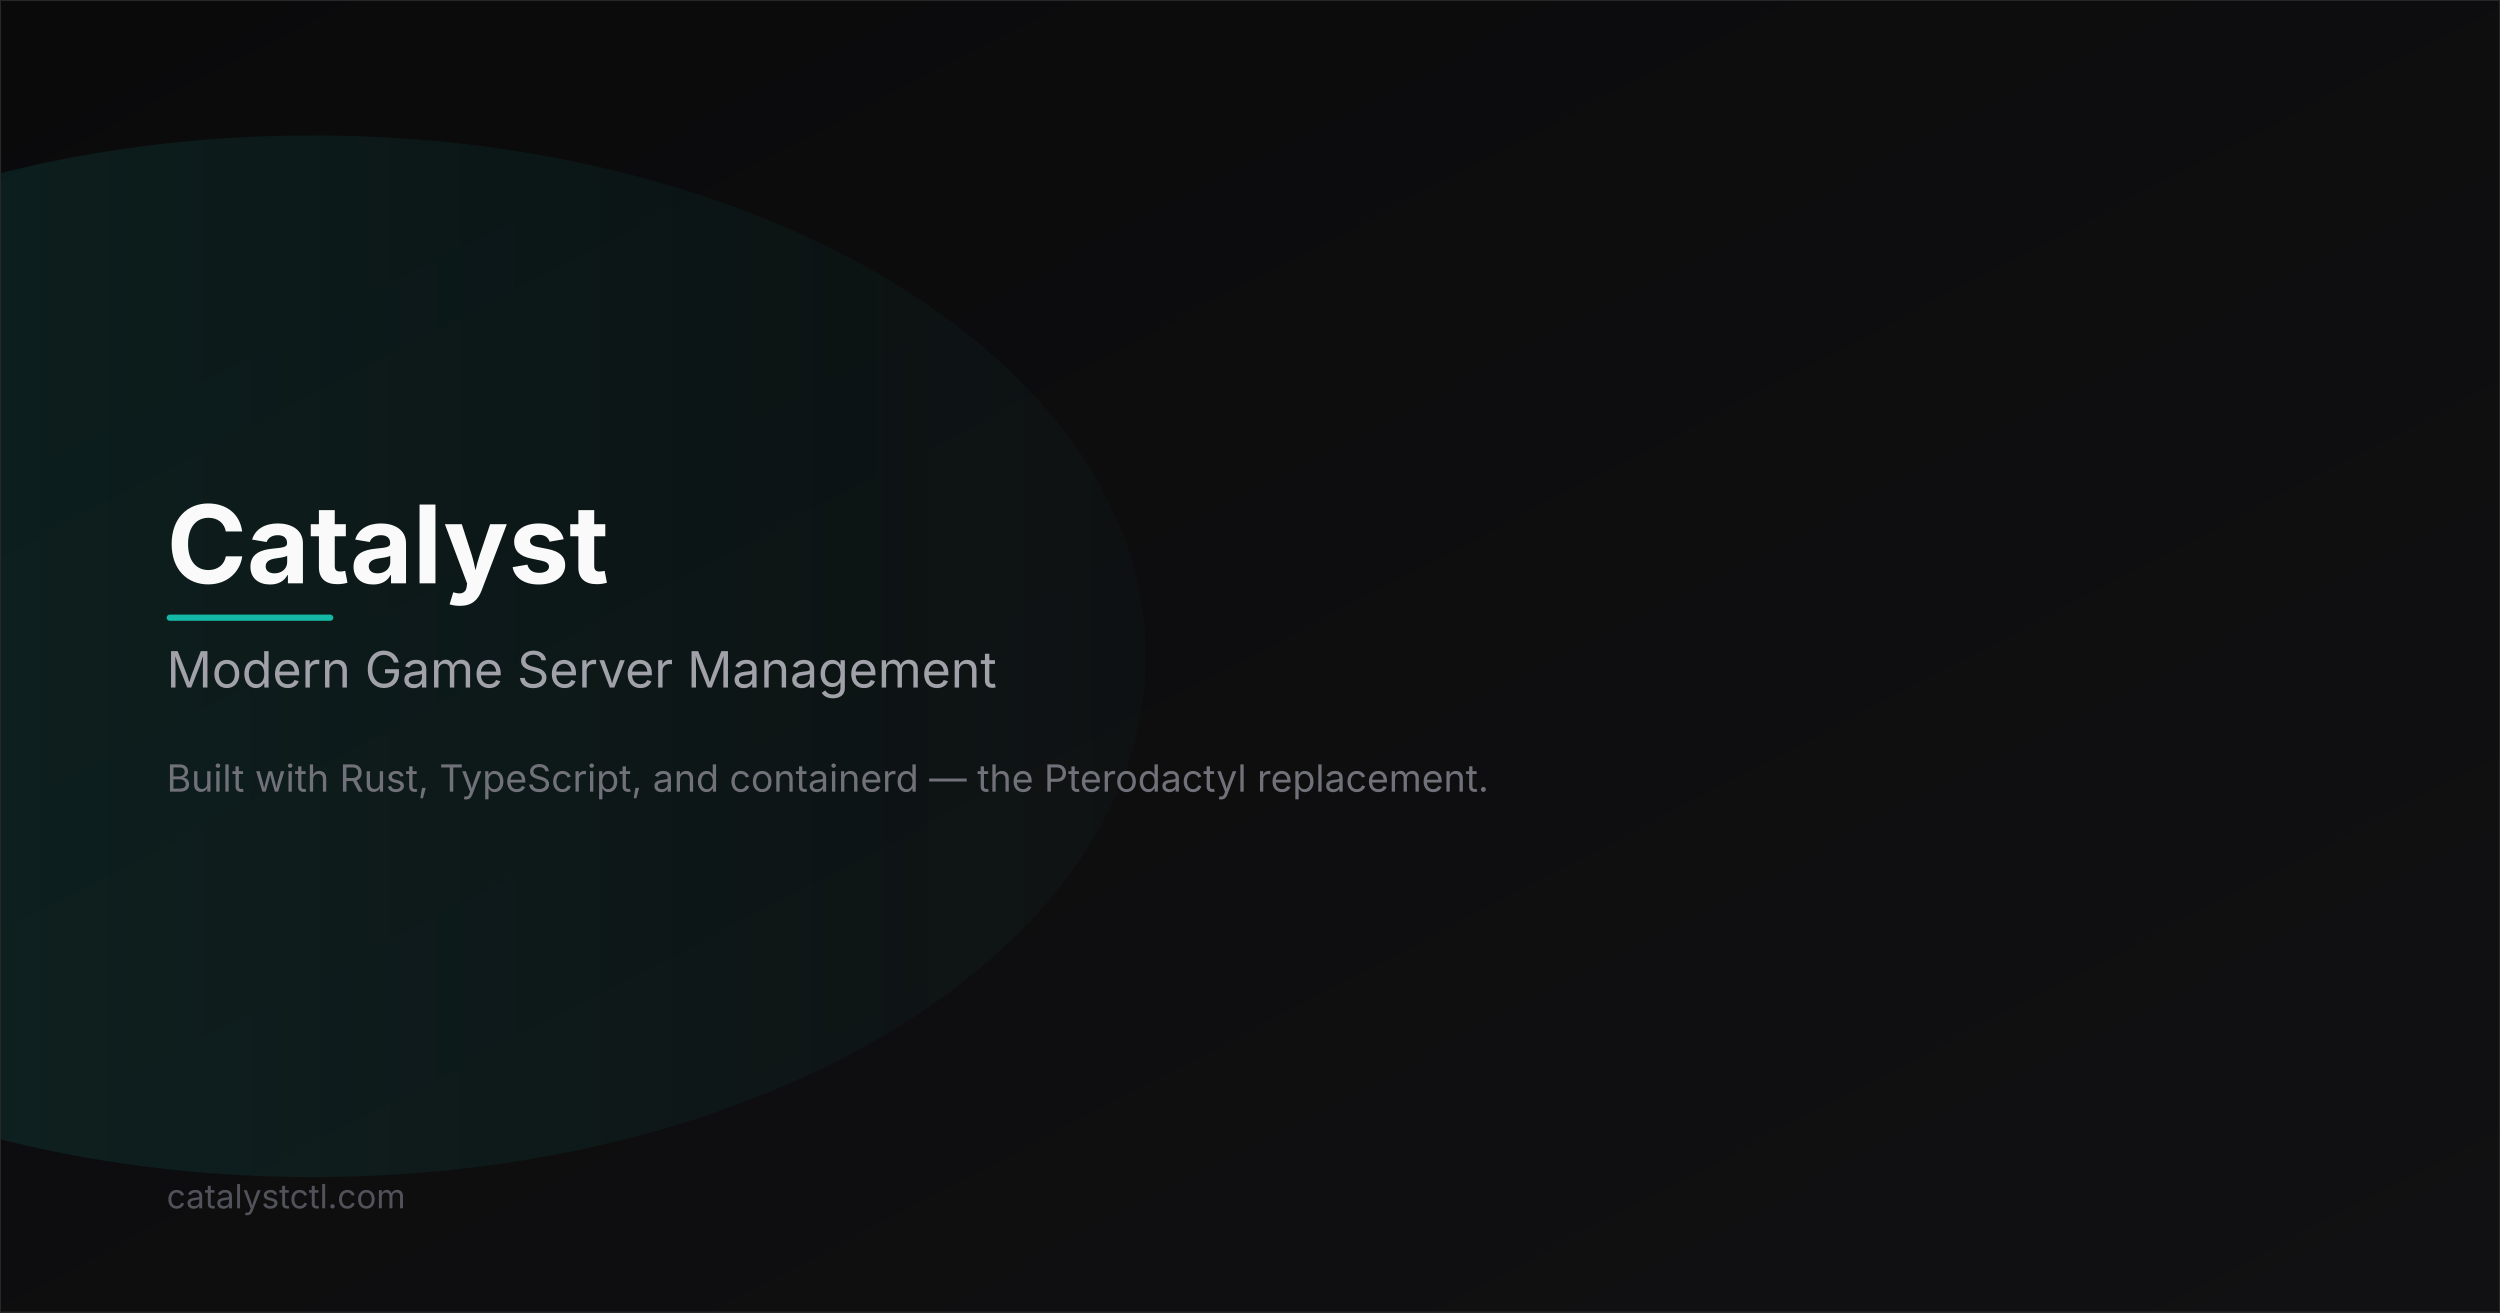
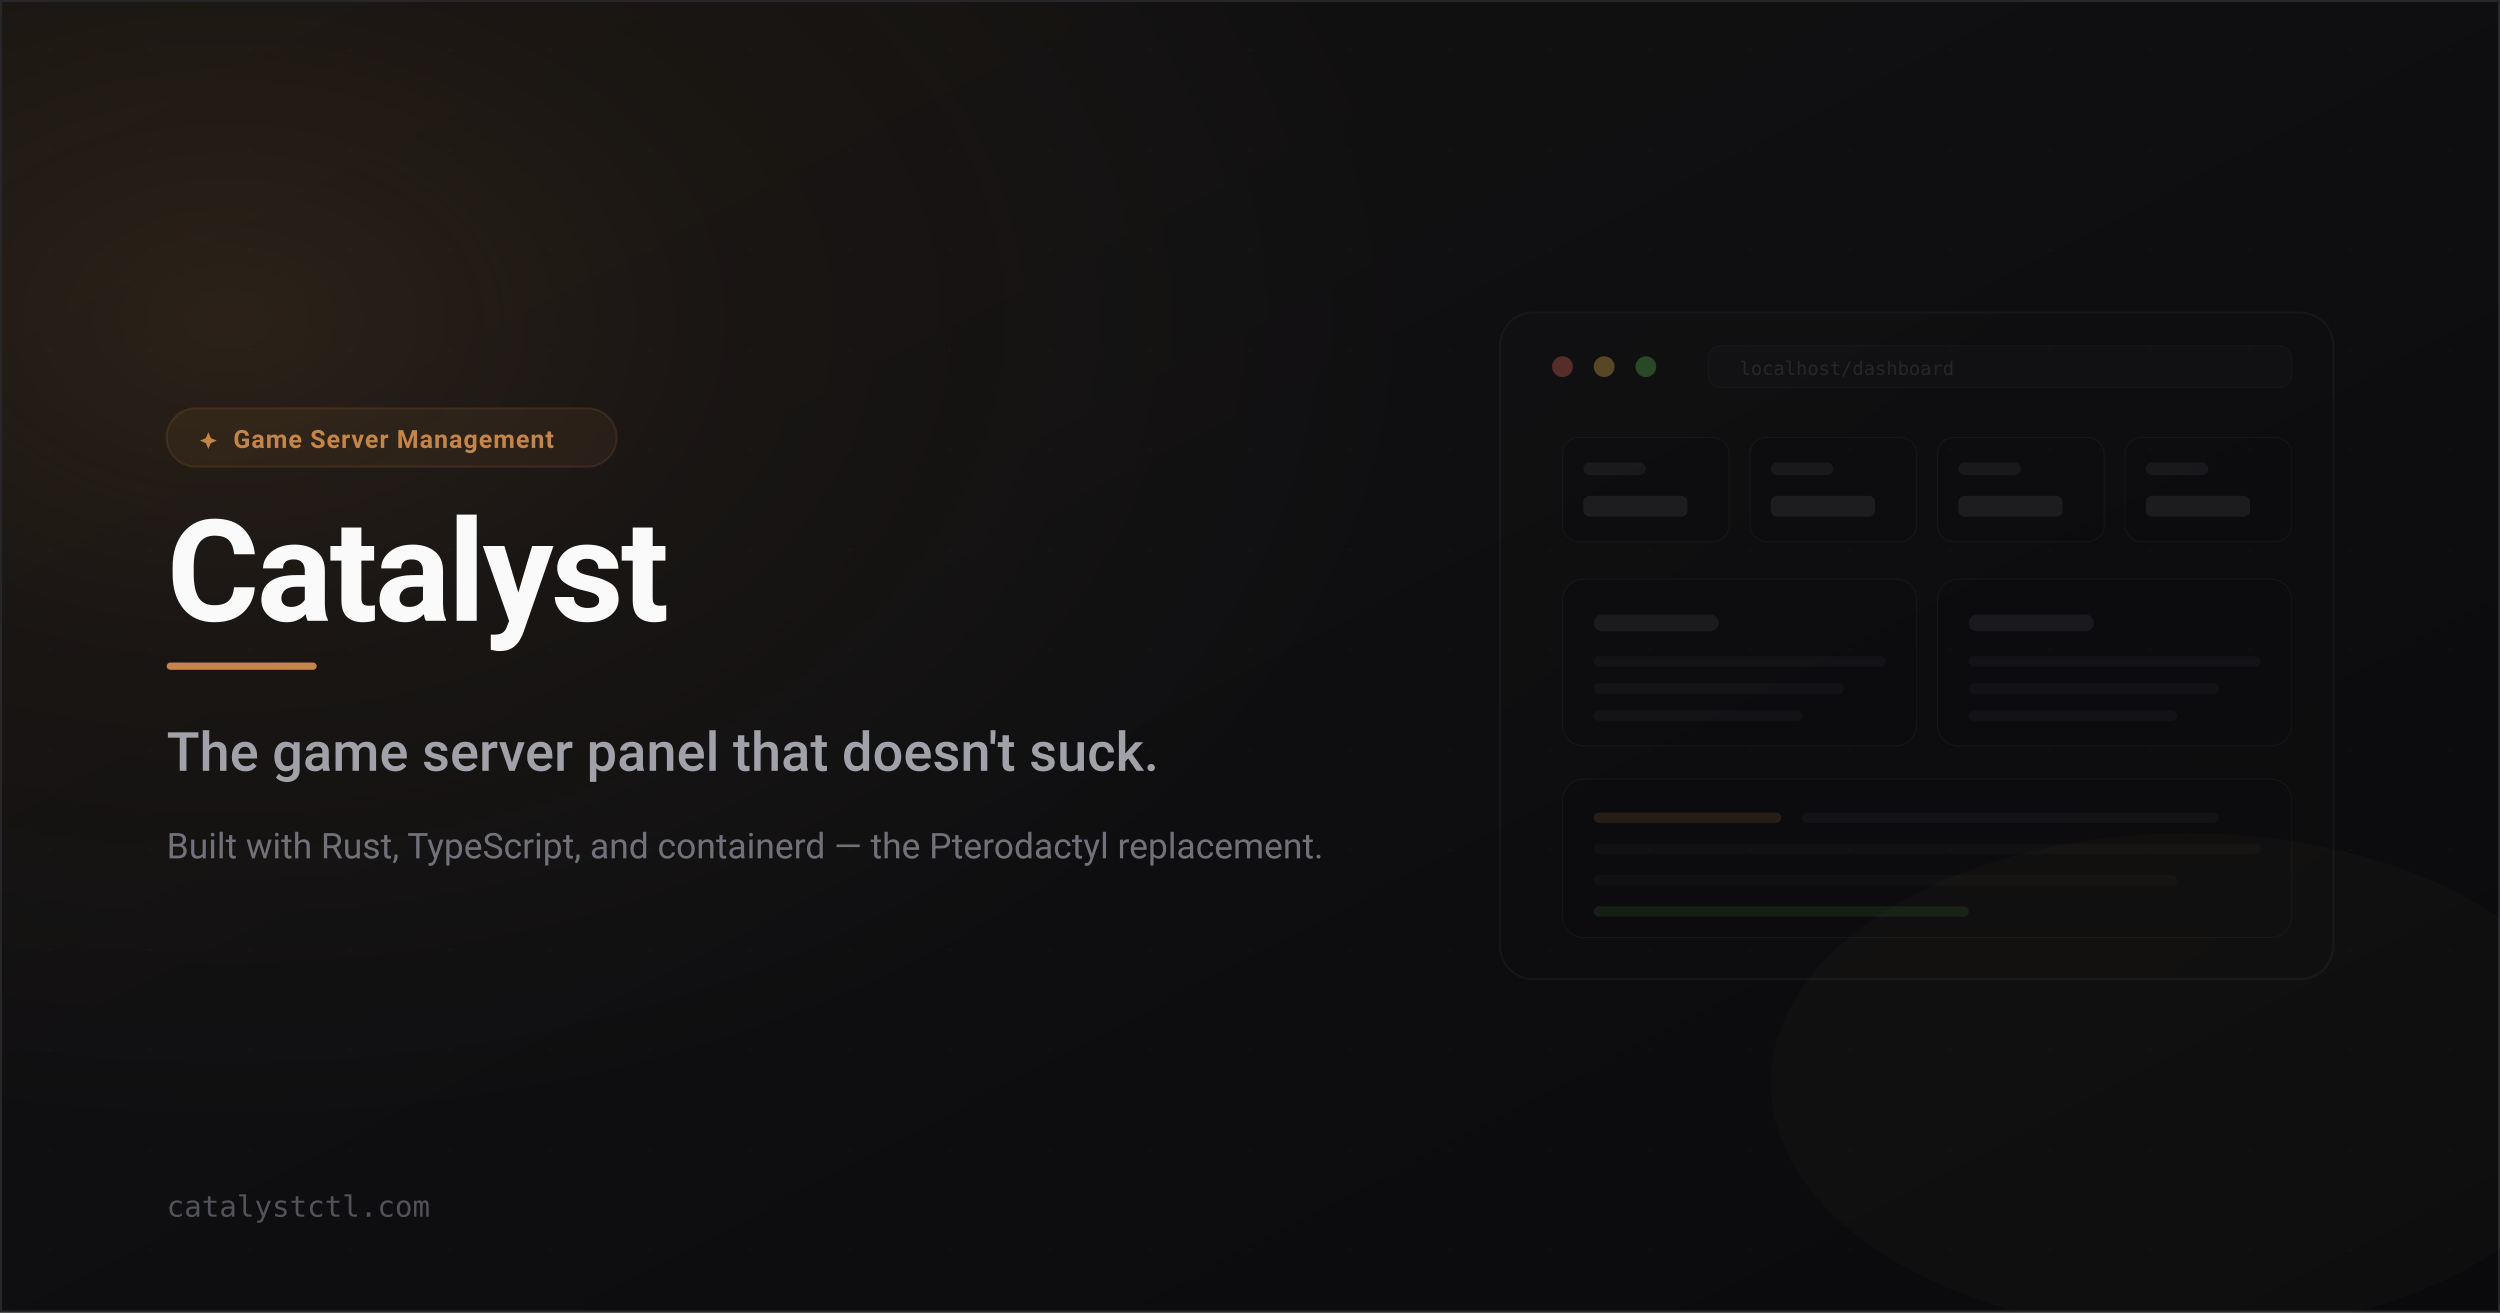
<svg xmlns="http://www.w3.org/2000/svg" width="1200" height="630">
  <defs>
    <linearGradient id="bg" x1="0%" y1="0%" x2="100%" y2="100%">
-       <stop offset="0%" style="stop-color:#0a0a0b" />
-       <stop offset="100%" style="stop-color:#111113" />
+       <stop offset="0%" stop-color="#141210" />
+       <stop offset="45%" stop-color="#0f0f11" />
+       <stop offset="100%" stop-color="#0a0a0c" />
    </linearGradient>
-     <linearGradient id="accent" x1="0%" y1="0%" x2="100%" y2="0%">
-       <stop offset="0%" style="stop-color:#14b8a6;stop-opacity:0.15" />
-       <stop offset="100%" style="stop-color:#14b8a6;stop-opacity:0.02" />
+     <radialGradient id="glow" cx="30%" cy="35%" r="55%" fx="30%" fy="35%">
+       <stop offset="0%" stop-color="#c4854a" stop-opacity="0.14" />
+       <stop offset="40%" stop-color="#c4854a" stop-opacity="0.05" />
+       <stop offset="100%" stop-color="#c4854a" stop-opacity="0" />
+     </radialGradient>
+     <pattern id="dots" width="48" height="48" patternUnits="userSpaceOnUse">
+       <circle cx="24" cy="24" r="0.6" fill="#ffffff" opacity="0.025" />
+     </pattern>
+     <linearGradient id="cardGrad" x1="0%" y1="0%" x2="100%" y2="100%">
+       <stop offset="0%" stop-color="#111113" />
+       <stop offset="100%" stop-color="#0c0c0e" />
    </linearGradient>
  </defs>
  <rect width="1200" height="630" fill="url(#bg)" />
-   <ellipse cx="150" cy="315" rx="400" ry="250" fill="url(#accent)" />
-   <rect x="0" y="0" width="1200" height="630" rx="0" fill="none" stroke="#27272a" stroke-width="1" />
-   <text x="80" y="280" font-family="system-ui, -apple-system, sans-serif" font-size="52" font-weight="700" fill="#fafafa">
-     Catalyst
-   </text>
-   <text x="80" y="330" font-family="system-ui, -apple-system, sans-serif" font-size="24" fill="#a1a1aa">
-     Modern Game Server Management
-   </text>
-   <text x="80" y="380" font-family="system-ui, -apple-system, sans-serif" font-size="18" fill="#71717a">
-     Built with Rust, TypeScript, and containerd — the Pterodactyl replacement.
-   </text>
-   <text x="80" y="580" font-family="system-ui, -apple-system, sans-serif" font-size="16" fill="#52525b">
-     catalystctl.com
-   </text>
-   <rect x="80" y="295" width="80" height="3" rx="1.5" fill="#14b8a6" />
+   <rect width="1200" height="630" fill="url(#dots)" />
+   <ellipse cx="320" cy="260" rx="520" ry="360" fill="url(#glow)" />
+   <rect x="0.5" y="0.5" width="1199" height="629" fill="none" stroke="#27272a" stroke-width="1" />
+   <rect x="80" y="196" width="216" height="28" rx="14" fill="rgba(196,133,74,0.08)" stroke="rgba(196,133,74,0.14)" stroke-width="1" />
+   <path d="M100 207.5l-1.2 2.8-2.8 1.2 2.8 1.2 1.2 2.8 1.2-2.8 2.8-1.2-2.8-1.2z" fill="#c4854a" />
+   <text x="112" y="215" font-family="Outfit, system-ui, -apple-system, BlinkMacSystemFont, 'Segoe UI', Roboto, sans-serif" font-size="12" font-weight="600" fill="#c4854a" letter-spacing="0.04em">Game Server Management</text>
+   <text x="80" y="298" font-family="Outfit, system-ui, -apple-system, BlinkMacSystemFont, 'Segoe UI', Roboto, sans-serif" font-size="68" font-weight="700" fill="#fafafa" letter-spacing="-0.02em">Catalyst</text>
+   <rect x="80" y="318" width="72" height="3.5" rx="1.75" fill="#c4854a" />
+   <text x="80" y="370" font-family="'DM Sans', system-ui, -apple-system, BlinkMacSystemFont, 'Segoe UI', Roboto, sans-serif" font-size="26" font-weight="500" fill="#a1a1aa">The game server panel that doesn't suck.</text>
+   <text x="80" y="412" font-family="'DM Sans', system-ui, -apple-system, BlinkMacSystemFont, 'Segoe UI', Roboto, sans-serif" font-size="17" font-weight="400" fill="#71717a">Built with Rust, TypeScript, and containerd — the Pterodactyl replacement.</text>
+   <text x="80" y="584" font-family="'JetBrains Mono', 'Fira Code', ui-monospace, monospace" font-size="14" font-weight="500" fill="#52525b">catalystctl.com</text>
+   <g opacity="0.35">
+     <rect x="720" y="150" width="400" height="320" rx="16" fill="url(#cardGrad)" stroke="#27272a" stroke-width="1" />
+     <circle cx="750" cy="176" r="5" fill="#ec6b5e" opacity="0.9" />
+     <circle cx="770" cy="176" r="5" fill="#f3bf4f" opacity="0.9" />
+     <circle cx="790" cy="176" r="5" fill="#61c253" opacity="0.9" />
+     <rect x="820" y="166" width="280" height="20" rx="6" fill="#18181b" stroke="#27272a" stroke-width="0.5" />
+     <text x="835" y="180" font-family="'JetBrains Mono', monospace" font-size="9" fill="#52525b">localhost/dashboard</text>
+     <rect x="750" y="210" width="80" height="50" rx="8" fill="#0c0c0e" stroke="#27272a" stroke-width="0.5" />
+     <rect x="760" y="222" width="30" height="6" rx="3" fill="#52525b" opacity="0.5" />
+     <rect x="760" y="238" width="50" height="10" rx="3" fill="#a1a1aa" opacity="0.3" />
+     <rect x="840" y="210" width="80" height="50" rx="8" fill="#0c0c0e" stroke="#27272a" stroke-width="0.5" />
+     <rect x="850" y="222" width="30" height="6" rx="3" fill="#52525b" opacity="0.5" />
+     <rect x="850" y="238" width="50" height="10" rx="3" fill="#a1a1aa" opacity="0.3" />
+     <rect x="930" y="210" width="80" height="50" rx="8" fill="#0c0c0e" stroke="#27272a" stroke-width="0.5" />
+     <rect x="940" y="222" width="30" height="6" rx="3" fill="#52525b" opacity="0.5" />
+     <rect x="940" y="238" width="50" height="10" rx="3" fill="#a1a1aa" opacity="0.3" />
+     <rect x="1020" y="210" width="80" height="50" rx="8" fill="#0c0c0e" stroke="#27272a" stroke-width="0.5" />
+     <rect x="1030" y="222" width="30" height="6" rx="3" fill="#52525b" opacity="0.5" />
+     <rect x="1030" y="238" width="50" height="10" rx="3" fill="#a1a1aa" opacity="0.3" />
+     <rect x="750" y="278" width="170" height="80" rx="10" fill="#0c0c0e" stroke="#27272a" stroke-width="0.5" />
+     <rect x="765" y="295" width="60" height="8" rx="4" fill="#71717a" opacity="0.4" />
+     <rect x="765" y="315" width="140" height="5" rx="2.5" fill="#52525b" opacity="0.3" />
+     <rect x="765" y="328" width="120" height="5" rx="2.5" fill="#52525b" opacity="0.3" />
+     <rect x="765" y="341" width="100" height="5" rx="2.5" fill="#52525b" opacity="0.3" />
+     <rect x="930" y="278" width="170" height="80" rx="10" fill="#0c0c0e" stroke="#27272a" stroke-width="0.5" />
+     <rect x="945" y="295" width="60" height="8" rx="4" fill="#71717a" opacity="0.4" />
+     <rect x="945" y="315" width="140" height="5" rx="2.5" fill="#52525b" opacity="0.3" />
+     <rect x="945" y="328" width="120" height="5" rx="2.5" fill="#52525b" opacity="0.3" />
+     <rect x="945" y="341" width="100" height="5" rx="2.5" fill="#52525b" opacity="0.3" />
+     <rect x="750" y="374" width="350" height="76" rx="10" fill="#0c0c0e" stroke="#27272a" stroke-width="0.5" />
+     <rect x="765" y="390" width="90" height="5" rx="2.5" fill="#c4854a" opacity="0.4" />
+     <rect x="865" y="390" width="200" height="5" rx="2.5" fill="#52525b" opacity="0.3" />
+     <rect x="765" y="405" width="320" height="5" rx="2.5" fill="#52525b" opacity="0.2" />
+     <rect x="765" y="420" width="280" height="5" rx="2.5" fill="#52525b" opacity="0.2" />
+     <rect x="765" y="435" width="180" height="5" rx="2.5" fill="#61c253" opacity="0.3" />
+   </g>
+   <ellipse cx="1050" cy="520" rx="200" ry="120" fill="#c4854a" opacity="0.03" />
</svg>
